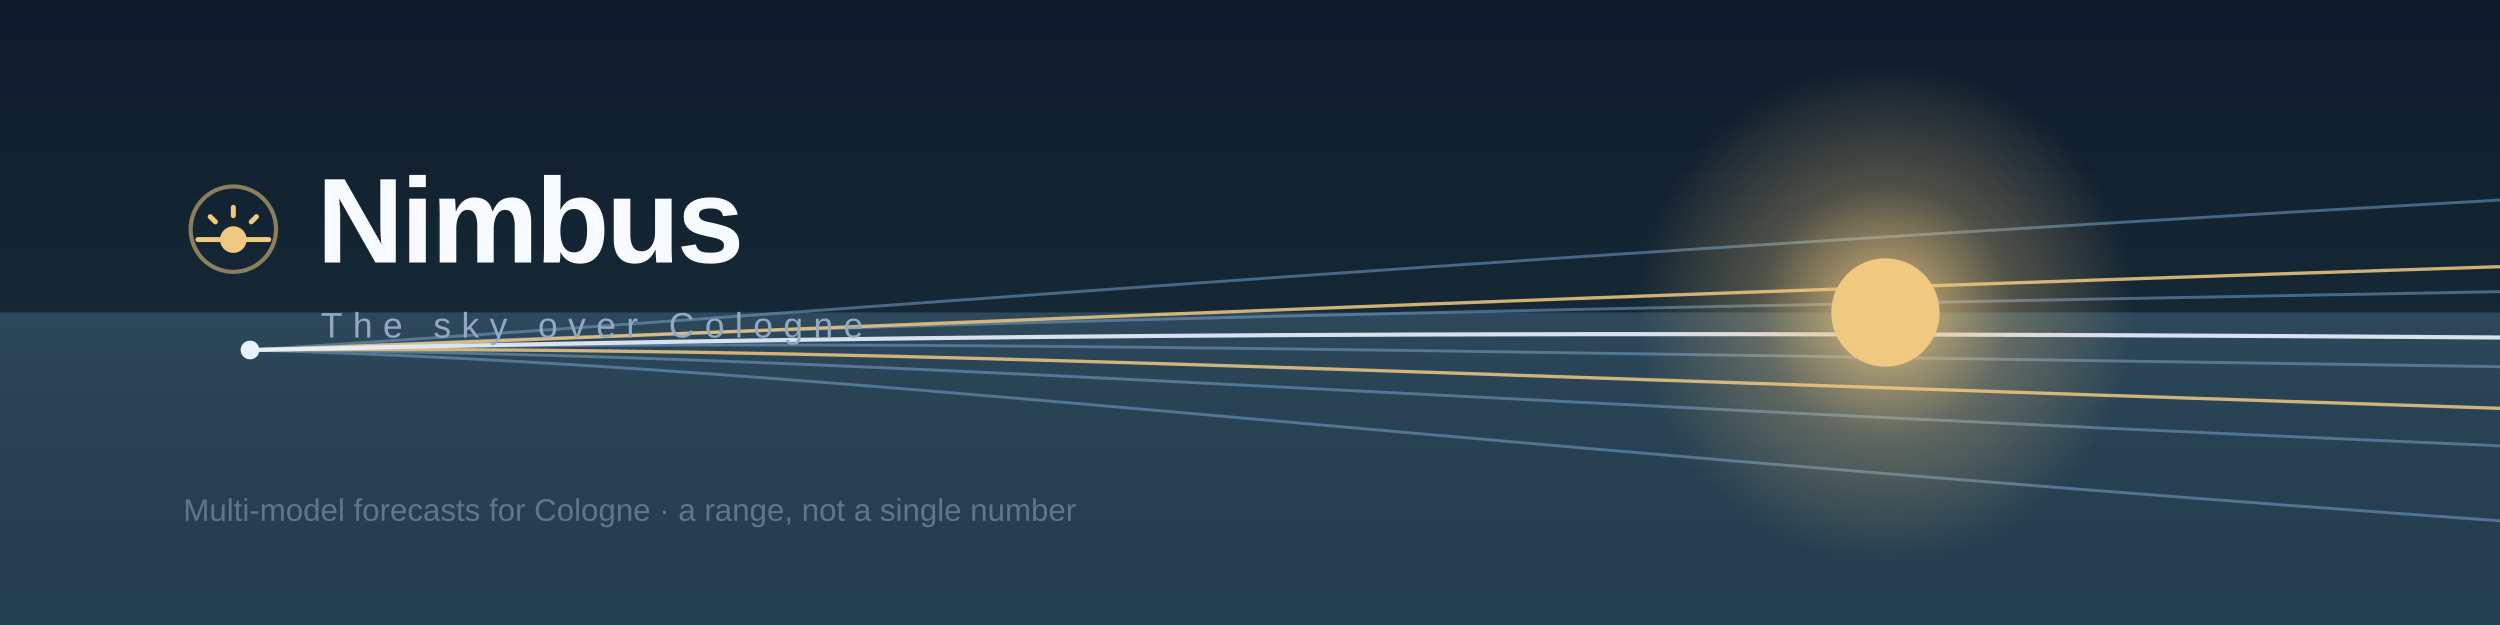
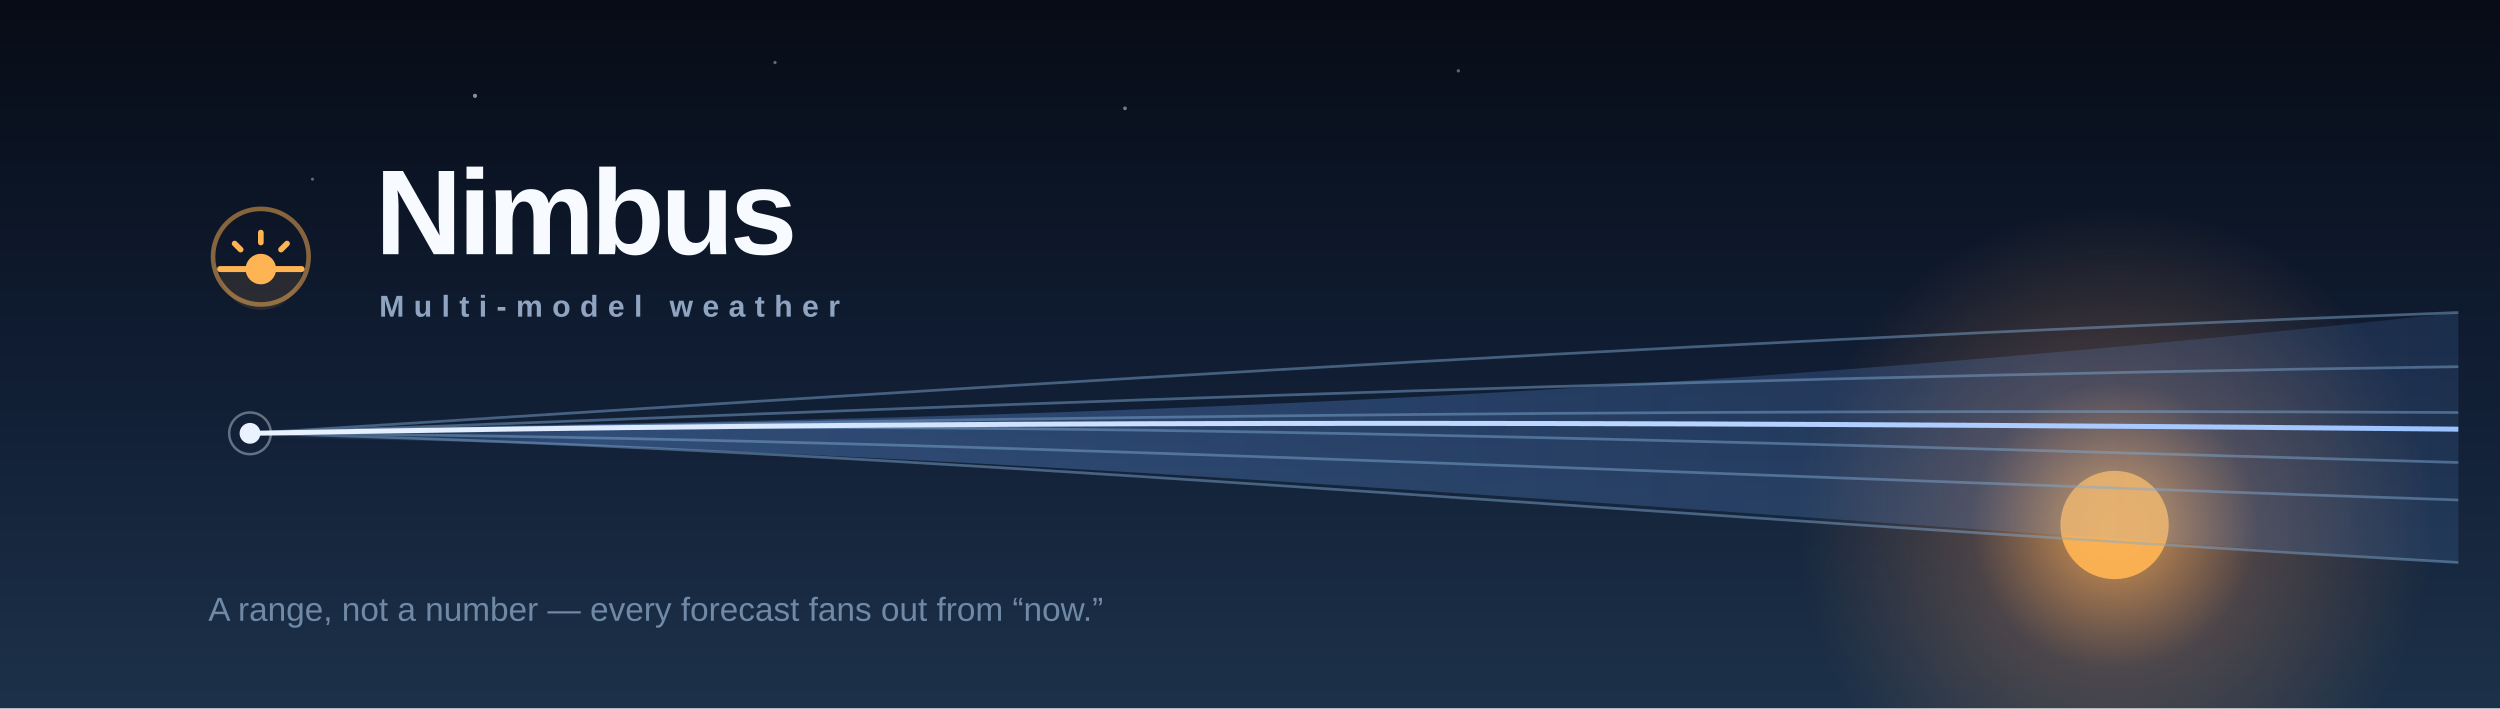
- <svg xmlns="http://www.w3.org/2000/svg" width="1200" height="300" viewBox="0 0 1200 300" fill="none" font-family="'Helvetica Neue',Arial,sans-serif">
+ <svg xmlns="http://www.w3.org/2000/svg" width="1200" height="340" viewBox="0 0 1200 340" fill="none" font-family="'Hanken Grotesk','Helvetica Neue',Arial,sans-serif" role="img" aria-label="Nimbus — multi-model weather; the forecast fans out from now">
  <defs>
    <linearGradient id="sky" x1="0" y1="0" x2="0" y2="1">
-       <stop offset="0" stop-color="#0d1a2b" />
-       <stop offset="0.55" stop-color="#162936" />
-       <stop offset="1" stop-color="#243f52" />
+       <stop offset="0" stop-color="#070c16" />
+       <stop offset="0.52" stop-color="#101d33" />
+       <stop offset="1" stop-color="#1c3149" />
    </linearGradient>
-     <radialGradient id="glow" cx="50%" cy="50%" r="50%">
-       <stop offset="0" stop-color="#f0c880" stop-opacity="0.9" />
-       <stop offset="0.5" stop-color="#f0c880" stop-opacity="0.28" />
-       <stop offset="1" stop-color="#f0c880" stop-opacity="0" />
+     <radialGradient id="sun" cx="50%" cy="50%" r="50%">
+       <stop offset="0" stop-color="#ffb454" stop-opacity="0.85" />
+       <stop offset="0.45" stop-color="#ff9d5c" stop-opacity="0.22" />
+       <stop offset="1" stop-color="#ff9d5c" stop-opacity="0" />
    </radialGradient>
-     <linearGradient id="horizonglow" x1="0" y1="0" x2="0" y2="1">
-       <stop offset="0" stop-color="#456a82" stop-opacity="0.5" />
-       <stop offset="1" stop-color="#456a82" stop-opacity="0" />
+     <linearGradient id="band" x1="0" y1="0" x2="1" y2="0">
+       <stop offset="0" stop-color="#6ea8ff" stop-opacity="0" />
+       <stop offset="0.15" stop-color="#6ea8ff" stop-opacity="0.32" />
+       <stop offset="1" stop-color="#6ea8ff" stop-opacity="0.13" />
    </linearGradient>
-     <clipPath id="frame">
-       <rect width="1200" height="300" rx="0" />
+     <linearGradient id="median" x1="0" y1="0" x2="1" y2="0">
+       <stop offset="0" stop-color="#eaf2ff" />
+       <stop offset="1" stop-color="#9dc3ff" />
+     </linearGradient>
+     <clipPath id="fr">
+       <rect width="1200" height="340" />
    </clipPath>
  </defs>
-   <g clip-path="url(#frame)">
-     <rect width="1200" height="300" fill="url(#sky)" />
-     <rect y="150" width="1200" height="150" fill="url(#horizonglow)" />
-     <g stroke="#7fa9d0" stroke-width="1.4" fill="none" opacity="0.5">
-       <path d="M120 168 C400 150 640 128 1200 96" />
-       <path d="M120 168 C400 156 640 150 1200 140" />
-       <path d="M120 168 C400 162 640 168 1200 176" />
-       <path d="M120 168 C400 170 640 190 1200 214" />
-       <path d="M120 168 C400 176 640 210 1200 250" />
+   <g clip-path="url(#fr)">
+     <rect width="1200" height="340" fill="url(#sky)" />
+     <g fill="#dce6ee">
+       <circle cx="228" cy="46" r="1" opacity=".6">
+         <animate attributeName="opacity" values=".6;.2;.6" dur="5.5s" repeatCount="indefinite" />
+       </circle>
+       <circle cx="372" cy="30" r=".8" opacity=".42" />
+       <circle cx="150" cy="86" r=".75" opacity=".4" />
+       <circle cx="540" cy="52" r=".9" opacity=".5">
+         <animate attributeName="opacity" values=".5;.18;.5" dur="6.8s" repeatCount="indefinite" />
+       </circle>
+       <circle cx="700" cy="34" r=".8" opacity=".4" />
    </g>
-     <g stroke="#f0c880" stroke-width="1.6" fill="none" opacity="0.85">
-       <path d="M120 168 C400 158 640 146 1200 128" />
-       <path d="M120 168 C400 166 640 178 1200 196" />
+     <circle cx="1015" cy="252" r="152" fill="url(#sun)" />
+     <circle cx="1015" cy="252" r="26" fill="#ffb454" opacity=".92" />
+     <path d="M120 206 C440 202 760 196 1180 150 L1180 270 C760 242 440 214 120 210 Z" fill="url(#band)" />
+     <g stroke="#7fa9d0" stroke-width="1.3" fill="none" opacity=".48">
+       <path d="M120 208 C440 188 760 166 1180 150" />
+       <path d="M120 208 C440 196 760 182 1180 176" />
+       <path d="M120 208 C440 201 760 196 1180 198" />
+       <path d="M120 208 C440 200 760 210 1180 222" />
+       <path d="M120 208 C440 210 760 226 1180 240" />
+       <path d="M120 208 C440 216 760 246 1180 270" />
    </g>
-     <path d="M120 168 C400 162 640 158 1200 162" stroke="#eaf2ff" stroke-width="2" fill="none" opacity="0.9" />
-     <circle cx="120" cy="168" r="4.5" fill="#eaf2ff" />
-     <circle cx="905" cy="150" r="120" fill="url(#glow)" />
-     <circle cx="905" cy="150" r="26" fill="#f0c880" />
-     <g transform="translate(88,110)">
-       <g transform="translate(0,-24)" stroke="#f0c880" fill="none">
-         <circle cx="24" cy="24" r="20.5" stroke-width="2" opacity="0.55" />
-         <path d="M7 29 H41" stroke-width="2.4" stroke-linecap="round" />
-         <circle cx="24" cy="29" r="6.4" fill="#f0c880" stroke="none" />
-         <g stroke-width="2.4" stroke-linecap="round">
-           <path d="M24 17.5 V13.5" />
-           <path d="M15.4 20.5 L12.9 18" />
-           <path d="M32.6 20.5 L35.1 18" />
+     <path d="M120 208 C440 202 760 202 1180 206" stroke="url(#median)" stroke-width="2.4" fill="none" />
+     <circle cx="120" cy="208" r="10" fill="none" stroke="#eaf2ff" stroke-width="1.2" opacity=".38" />
+     <circle cx="120" cy="208" r="5" fill="#eaf2ff" />
+     <g transform="translate(98,96)">
+       <g transform="scale(1.7)" stroke="#ffb454" fill="none">
+         <circle cx="16" cy="16" r="13.5" stroke-width="1.3" opacity=".5" />
+         <path d="M4.5 19.5 a11.5 11.5 0 0 0 23 0" fill="#ffb454" opacity=".12" stroke="none" />
+         <path d="M4.5 19.5 H27.5" stroke-width="1.7" stroke-linecap="round" />
+         <circle cx="16" cy="19.5" r="4.3" fill="#ffb454" stroke="none" />
+         <g stroke-width="1.6" stroke-linecap="round">
+           <path d="M16 12 V9.2" />
+           <path d="M10.3 14 L8.6 12.3" />
+           <path d="M21.7 14 L23.4 12.3" />
        </g>
      </g>
-       <text x="64" y="16" fill="#f7fafe" font-size="58" font-weight="700" letter-spacing="-1.5">Nimbus</text>
-       <text x="66" y="52" fill="#93a8c2" font-size="17" font-weight="500" letter-spacing="5" style="text-transform:uppercase">The sky over Cologne</text>
+       <text x="82" y="26" fill="#f7fafe" font-size="58" font-weight="700" letter-spacing="-2">Nimbus</text>
+       <text x="84" y="56" fill="#8fa4c0" font-size="14.5" font-weight="600" letter-spacing="4.5" style="text-transform:uppercase">Multi-model weather</text>
    </g>
-     <text x="88" y="250" fill="#5f7590" font-size="15" font-weight="500">Multi-model forecasts for Cologne · a range, not a single number</text>
+     <text x="100" y="298" fill="#6f89a6" font-size="16" font-weight="500">A range, not a number — every forecast fans out from “now.”</text>
  </g>
</svg>
